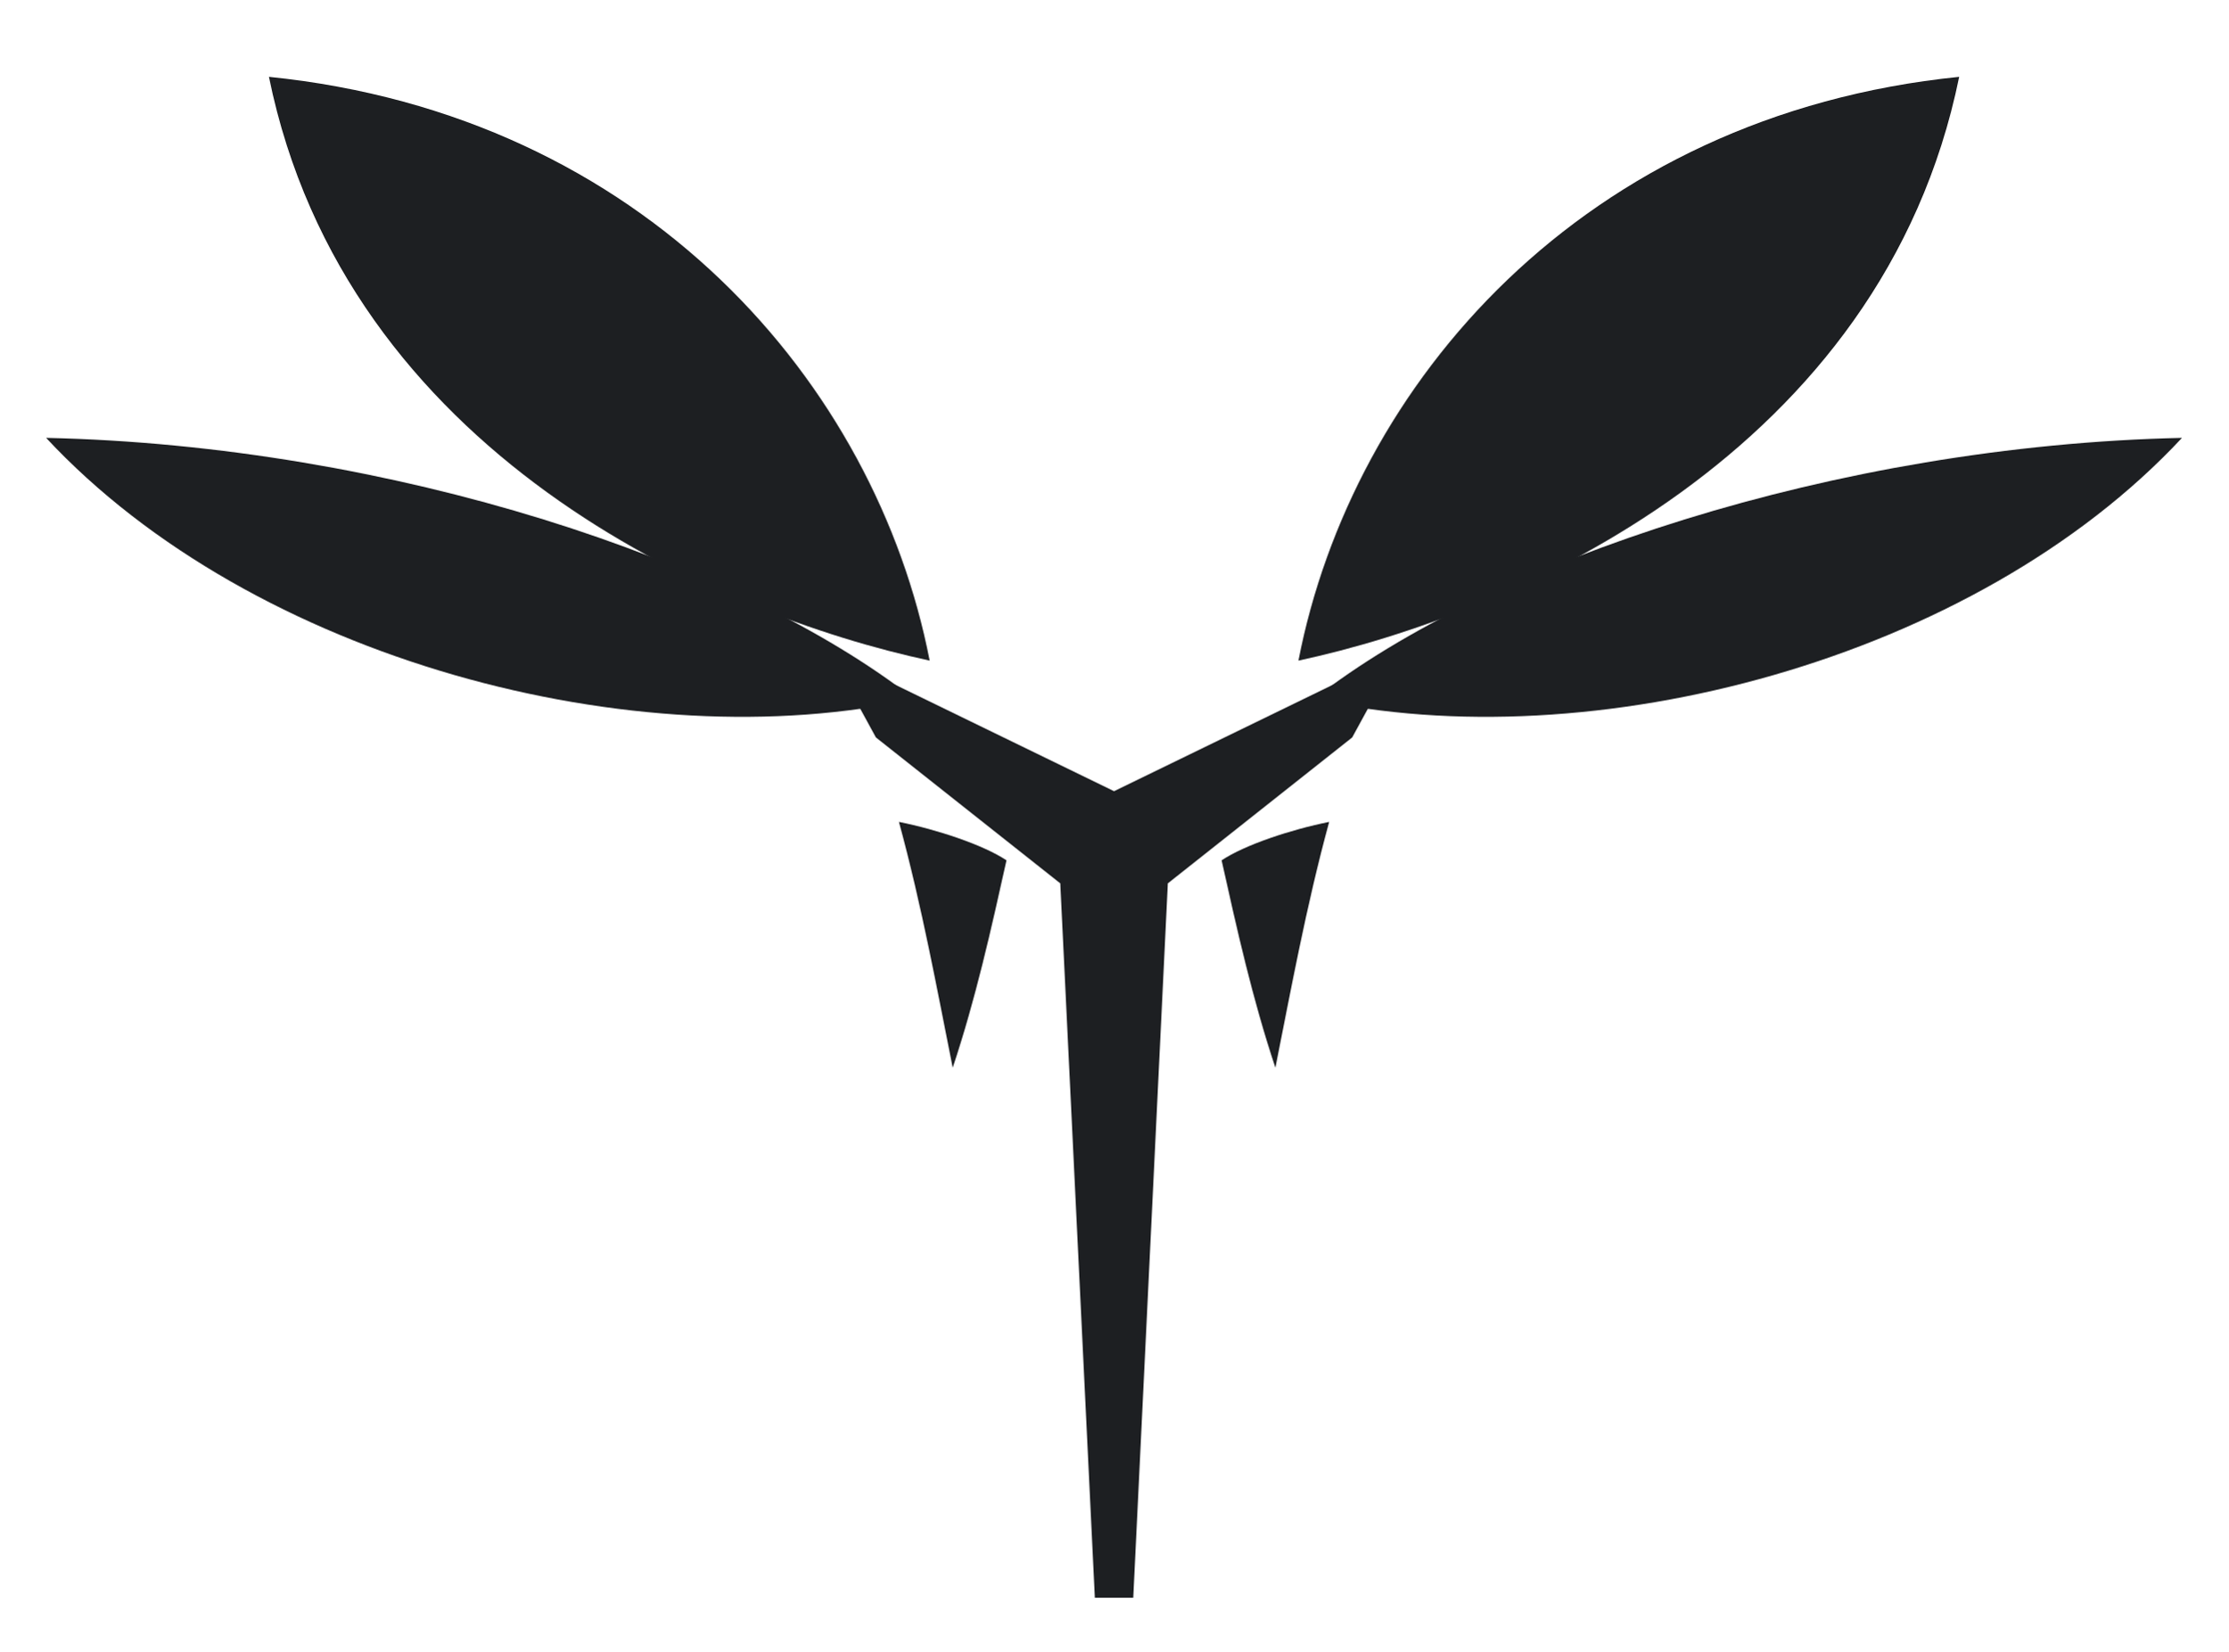
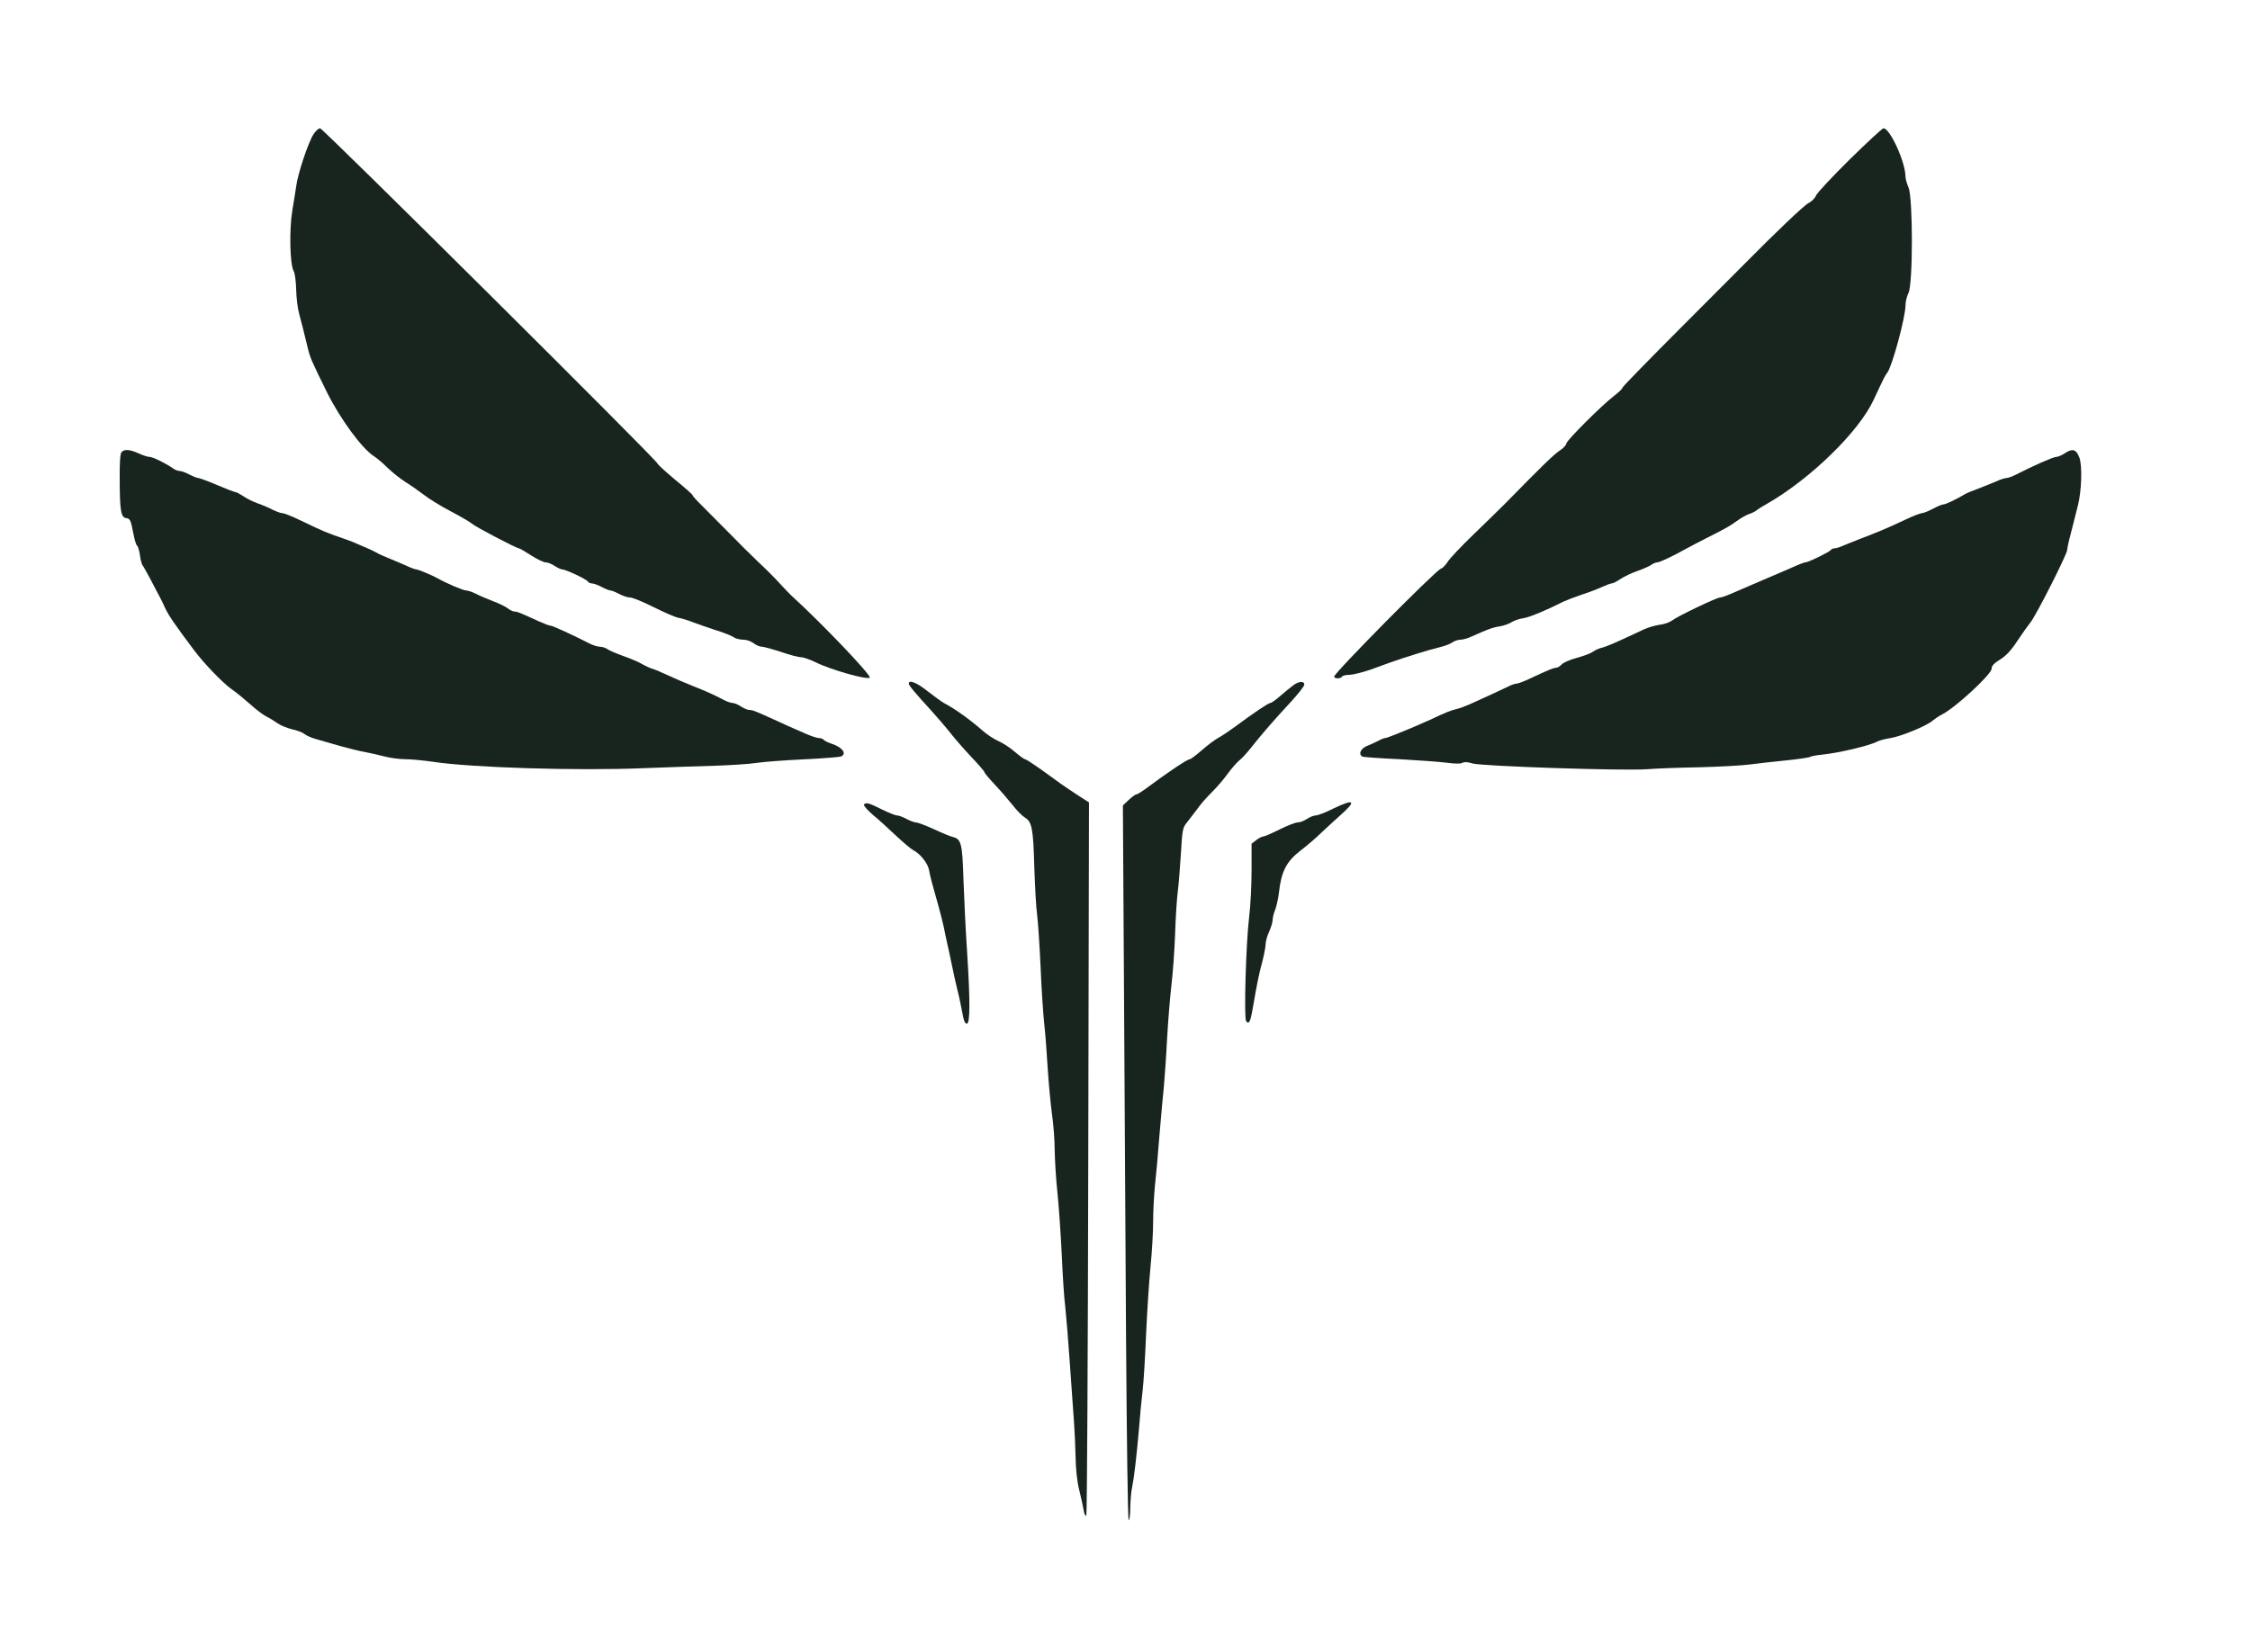
- <svg xmlns="http://www.w3.org/2000/svg" viewBox="10 120 580 430">
-   <g fill="#1d1f22">
-     <path d="M80 140 C178 150 238 220 252 292 C196 280 100 238 80 140Z" />
-     <path d="M80 140 C178 150 238 220 252 292 C196 280 100 238 80 140Z" transform="translate(600 0) scale(-1 1)" />
-     <path d="M22 234 C112 236 202 266 248 302 C176 318 76 292 22 234Z" />
-     <path d="M22 234 C112 236 202 266 248 302 C176 318 76 292 22 234Z" transform="translate(600 0) scale(-1 1)" />
-     <path d="M244 334 C254 336 266 340 272 344 C268 362 264 380 258 398 C254 378 250 356 244 334Z" />
-     <path d="M244 334 C254 336 266 340 272 344 C268 362 264 380 258 398 C254 378 250 356 244 334Z" transform="translate(600 0) scale(-1 1)" />
-     <path d="M226 290 L300 326 L374 290 L362 312 L314 350 L305 536 L295 536 L286 350 L238 312Z" />
+ <svg xmlns="http://www.w3.org/2000/svg" viewBox="0 0 1280 940">
+   <g transform="translate(0,940) scale(0.1,-0.1)" fill="#18241e" stroke="none">
+     <path d="M1784 8637 c-31 -48 -90 -226 -99 -297 -4 -25 -13 -87 -22 -138 -18 -108 -14 -303 7 -343 8 -13 14 -62 15 -109 1 -47 9 -110 18 -140 14 -50 20 -76 49 -195 13 -52 22 -73 108 -247 75 -151 198 -319 266 -363 16 -10 52 -40 79 -67 28 -27 73 -63 102 -81 29 -18 76 -51 105 -73 29 -23 98 -65 153 -94 55 -29 109 -60 120 -70 20 -18 253 -140 267 -140 4 0 35 -18 69 -40 34 -22 72 -40 83 -40 12 0 35 -9 51 -20 17 -11 36 -20 43 -20 20 0 139 -56 146 -69 4 -6 15 -11 24 -11 10 0 34 -9 55 -20 20 -11 43 -20 50 -20 7 0 29 -9 50 -20 20 -11 48 -20 62 -20 14 0 74 -25 134 -55 60 -30 124 -58 143 -61 18 -3 53 -14 78 -24 25 -9 83 -30 129 -45 47 -14 94 -33 105 -41 11 -8 36 -14 54 -14 19 0 45 -9 59 -20 14 -11 35 -20 47 -20 11 0 61 -14 110 -30 49 -17 100 -30 114 -30 13 0 50 -13 81 -28 83 -42 294 -102 309 -88 11 12 -276 313 -448 469 -8 7 -37 38 -65 68 -27 30 -81 84 -120 120 -38 36 -116 113 -171 170 -56 57 -125 126 -153 154 -28 27 -51 53 -51 57 0 4 -45 44 -100 89 -55 46 -100 87 -100 92 0 16 -1903 1907 -1919 1907 -9 0 -25 -15 -37 -33z" />
+     <path d="M10521 8491 c-99 -98 -185 -190 -190 -204 -6 -15 -25 -34 -43 -43 -26 -13 -184 -164 -360 -342 -7 -7 -167 -167 -355 -356 -189 -189 -343 -347 -343 -352 0 -6 -21 -26 -47 -46 -73 -56 -273 -256 -273 -273 0 -8 -17 -26 -37 -39 -33 -21 -105 -92 -310 -301 -21 -22 -100 -98 -174 -170 -74 -71 -144 -145 -154 -163 -11 -17 -28 -35 -38 -38 -30 -10 -607 -593 -607 -614 0 -13 37 -13 45 0 3 6 23 10 43 10 20 1 73 14 117 29 44 16 94 34 110 40 81 29 226 74 277 86 31 7 67 20 79 29 13 9 34 16 48 16 13 0 42 8 65 19 91 41 118 51 159 57 23 4 53 15 67 24 14 9 43 19 65 22 35 5 129 44 230 95 17 8 64 26 105 40 41 13 93 33 116 44 22 10 46 19 52 19 7 0 30 11 50 25 21 14 65 35 97 46 32 11 68 27 79 35 11 8 26 14 34 14 14 0 84 33 167 79 28 15 75 40 105 55 119 60 137 70 180 101 25 18 56 36 70 40 14 4 32 13 40 19 8 7 36 25 62 39 247 142 522 409 607 592 61 131 66 140 78 155 27 35 103 314 103 381 0 22 8 54 17 72 26 48 26 543 0 601 -9 21 -17 49 -17 61 0 82 -88 275 -125 275 -7 0 -94 -81 -194 -179z" />
+     <path d="M692 6828 c-8 -8 -12 -56 -11 -152 0 -179 7 -220 36 -224 24 -4 26 -8 43 -94 6 -32 15 -60 20 -63 5 -3 12 -27 16 -53 3 -26 10 -52 14 -57 5 -6 26 -44 48 -85 21 -41 44 -84 50 -95 6 -11 21 -41 32 -66 20 -42 51 -88 164 -239 60 -79 164 -187 214 -222 24 -16 71 -55 105 -85 34 -31 76 -62 92 -70 17 -8 45 -25 63 -38 18 -13 56 -28 84 -35 29 -6 60 -18 69 -26 9 -8 39 -22 65 -29 27 -8 90 -26 139 -40 50 -14 115 -30 145 -35 30 -6 80 -17 110 -25 30 -8 82 -15 115 -15 33 0 105 -7 160 -15 216 -33 818 -52 1200 -36 138 5 322 12 410 14 88 3 192 10 230 16 39 6 158 15 265 20 107 5 203 13 213 16 38 15 9 54 -55 74 -21 7 -40 17 -43 22 -4 5 -15 9 -25 9 -11 0 -41 10 -67 21 -27 12 -61 27 -78 34 -16 7 -59 26 -95 43 -128 58 -138 62 -157 62 -10 0 -31 9 -48 20 -16 11 -38 20 -48 20 -10 0 -35 9 -55 20 -51 27 -96 47 -172 77 -36 14 -96 40 -135 58 -38 18 -81 36 -95 40 -14 4 -39 16 -57 26 -17 11 -64 31 -104 45 -40 14 -82 32 -93 40 -11 8 -31 14 -44 14 -13 0 -40 9 -60 19 -89 46 -209 101 -221 101 -7 0 -38 12 -69 26 -107 49 -120 54 -135 54 -8 0 -25 8 -38 18 -13 10 -51 29 -84 41 -33 13 -77 31 -97 42 -20 10 -46 19 -56 19 -17 0 -115 42 -162 69 -30 17 -111 51 -122 51 -6 0 -29 8 -52 19 -23 10 -66 29 -96 41 -30 12 -62 26 -70 31 -8 5 -31 16 -50 25 -19 8 -48 21 -65 28 -16 8 -46 19 -65 26 -124 43 -116 40 -261 109 -47 23 -93 41 -103 41 -9 0 -34 9 -54 19 -20 11 -58 27 -84 36 -26 9 -63 27 -83 41 -20 13 -40 24 -46 24 -5 0 -52 18 -104 40 -52 22 -100 40 -107 40 -7 0 -30 9 -51 20 -20 11 -45 20 -55 20 -10 0 -28 7 -41 17 -43 29 -112 63 -130 63 -11 0 -38 9 -62 20 -51 23 -80 25 -97 8z" />
+     <path d="M11745 6820 c-16 -11 -38 -20 -48 -20 -16 0 -134 -52 -229 -101 -20 -10 -44 -19 -53 -19 -9 0 -35 -8 -58 -19 -23 -10 -69 -28 -102 -41 -33 -12 -67 -26 -75 -31 -54 -32 -111 -59 -123 -59 -8 0 -35 -11 -61 -25 -26 -14 -54 -25 -63 -25 -8 0 -52 -17 -96 -38 -97 -46 -157 -71 -252 -107 -38 -15 -84 -33 -102 -41 -17 -8 -38 -14 -46 -14 -9 0 -19 -5 -22 -10 -7 -11 -128 -70 -144 -70 -6 0 -30 -9 -53 -19 -24 -11 -108 -47 -188 -81 -80 -34 -164 -71 -188 -81 -23 -10 -49 -19 -57 -19 -19 0 -243 -107 -273 -131 -13 -10 -44 -21 -70 -24 -26 -4 -65 -15 -87 -25 -22 -10 -78 -37 -125 -58 -47 -22 -98 -43 -114 -47 -17 -3 -41 -14 -55 -24 -14 -10 -56 -25 -93 -35 -37 -10 -74 -26 -84 -37 -9 -10 -24 -19 -32 -19 -14 0 -41 -11 -148 -61 -33 -16 -68 -29 -76 -29 -9 0 -29 -7 -45 -15 -26 -13 -121 -57 -223 -103 -25 -11 -58 -23 -75 -27 -30 -7 -59 -18 -150 -61 -85 -39 -243 -104 -255 -104 -7 0 -24 -7 -38 -15 -15 -8 -44 -21 -64 -29 -37 -15 -52 -46 -28 -61 5 -3 100 -10 210 -15 109 -6 231 -15 270 -20 45 -6 78 -7 89 -1 12 7 31 5 57 -3 47 -16 860 -43 994 -33 47 4 180 9 295 11 116 3 246 10 290 16 44 6 136 16 205 23 69 7 130 16 137 20 6 4 38 10 70 13 95 10 270 51 314 75 12 6 45 15 73 19 59 9 210 71 240 99 12 10 35 26 53 35 76 38 283 229 283 261 0 16 14 31 48 52 34 21 63 52 97 104 27 41 62 90 78 110 33 43 207 386 207 410 0 8 9 51 21 95 11 43 29 113 39 154 22 83 27 231 9 277 -18 47 -39 53 -84 23z" />
+     <path d="M5170 5510 c0 -10 31 -48 130 -156 30 -33 80 -91 110 -129 30 -38 85 -100 122 -139 37 -39 68 -75 68 -79 0 -5 26 -36 58 -70 32 -34 77 -86 101 -116 23 -30 55 -63 70 -72 42 -25 49 -62 55 -284 4 -110 10 -231 16 -270 5 -38 14 -173 20 -300 5 -126 15 -273 21 -325 6 -52 14 -162 19 -245 5 -82 16 -199 24 -260 9 -60 16 -155 16 -210 1 -55 7 -161 15 -235 8 -74 19 -234 25 -355 5 -121 14 -256 20 -300 5 -44 17 -188 26 -320 9 -132 20 -285 24 -340 4 -55 8 -145 9 -201 1 -61 8 -131 20 -180 11 -43 22 -96 26 -118 3 -21 10 -35 15 -30 4 5 9 920 11 2033 l4 2025 -65 42 c-78 51 -100 67 -207 145 -45 32 -87 59 -92 59 -5 0 -31 19 -58 42 -26 23 -68 50 -93 61 -25 11 -63 36 -86 56 -73 64 -158 126 -223 160 -14 8 -56 38 -93 67 -62 50 -108 68 -108 44z" />
+     <path d="M7354 5498 c-16 -12 -49 -39 -73 -60 -24 -21 -48 -38 -54 -38 -11 0 -97 -58 -202 -136 -33 -24 -76 -53 -95 -63 -19 -10 -61 -42 -93 -70 -32 -28 -63 -51 -68 -51 -14 0 -119 -70 -243 -162 -28 -21 -55 -38 -61 -38 -5 0 -25 -14 -44 -32 l-33 -31 6 -1001 c3 -551 9 -1466 12 -2033 4 -579 10 -1033 15 -1033 5 0 9 33 9 73 1 39 5 92 11 117 11 54 25 174 39 335 5 66 14 161 20 210 6 50 15 196 20 325 6 129 17 300 25 380 8 80 15 195 15 255 0 61 5 153 10 205 6 52 18 183 26 290 9 107 20 231 25 275 4 44 13 165 18 268 6 104 17 244 25 310 8 67 18 199 21 292 3 94 10 202 15 240 5 39 13 136 18 217 8 138 10 149 36 180 14 18 41 53 59 77 17 25 55 68 83 95 28 28 68 75 88 103 21 29 50 62 64 74 15 11 47 46 72 78 55 70 132 159 228 262 39 43 72 85 72 93 0 23 -33 20 -66 -6z" />
+     <path d="M7585 4799 c-43 -22 -88 -39 -100 -39 -11 0 -33 -9 -50 -20 -16 -11 -40 -20 -53 -20 -13 0 -59 -18 -103 -40 -44 -22 -86 -40 -93 -40 -7 0 -25 -9 -40 -21 l-26 -20 0 -152 c0 -84 -6 -204 -14 -267 -18 -150 -30 -570 -17 -590 15 -22 24 -6 37 68 26 151 36 200 55 269 10 40 19 85 19 100 0 16 9 48 20 72 11 24 20 54 20 67 0 14 7 40 15 59 7 19 17 63 21 98 13 118 43 175 120 235 38 29 92 75 119 102 28 26 77 72 110 101 94 83 81 96 -40 38z" />
+     <path d="M4915 4821 c-3 -5 20 -31 51 -58 32 -26 90 -79 131 -118 41 -38 85 -76 99 -83 40 -21 82 -74 89 -112 6 -35 21 -91 55 -210 10 -36 23 -87 29 -115 5 -27 15 -72 21 -100 6 -27 19 -84 27 -125 8 -41 22 -102 30 -135 9 -33 20 -89 27 -125 8 -46 15 -65 26 -65 19 0 20 125 1 420 -8 116 -16 296 -20 400 -6 205 -13 230 -59 242 -15 3 -65 24 -110 45 -46 21 -91 38 -101 38 -9 0 -33 9 -54 20 -20 11 -45 20 -54 20 -10 0 -49 16 -88 35 -73 37 -90 41 -100 26z" />
  </g>
</svg>
